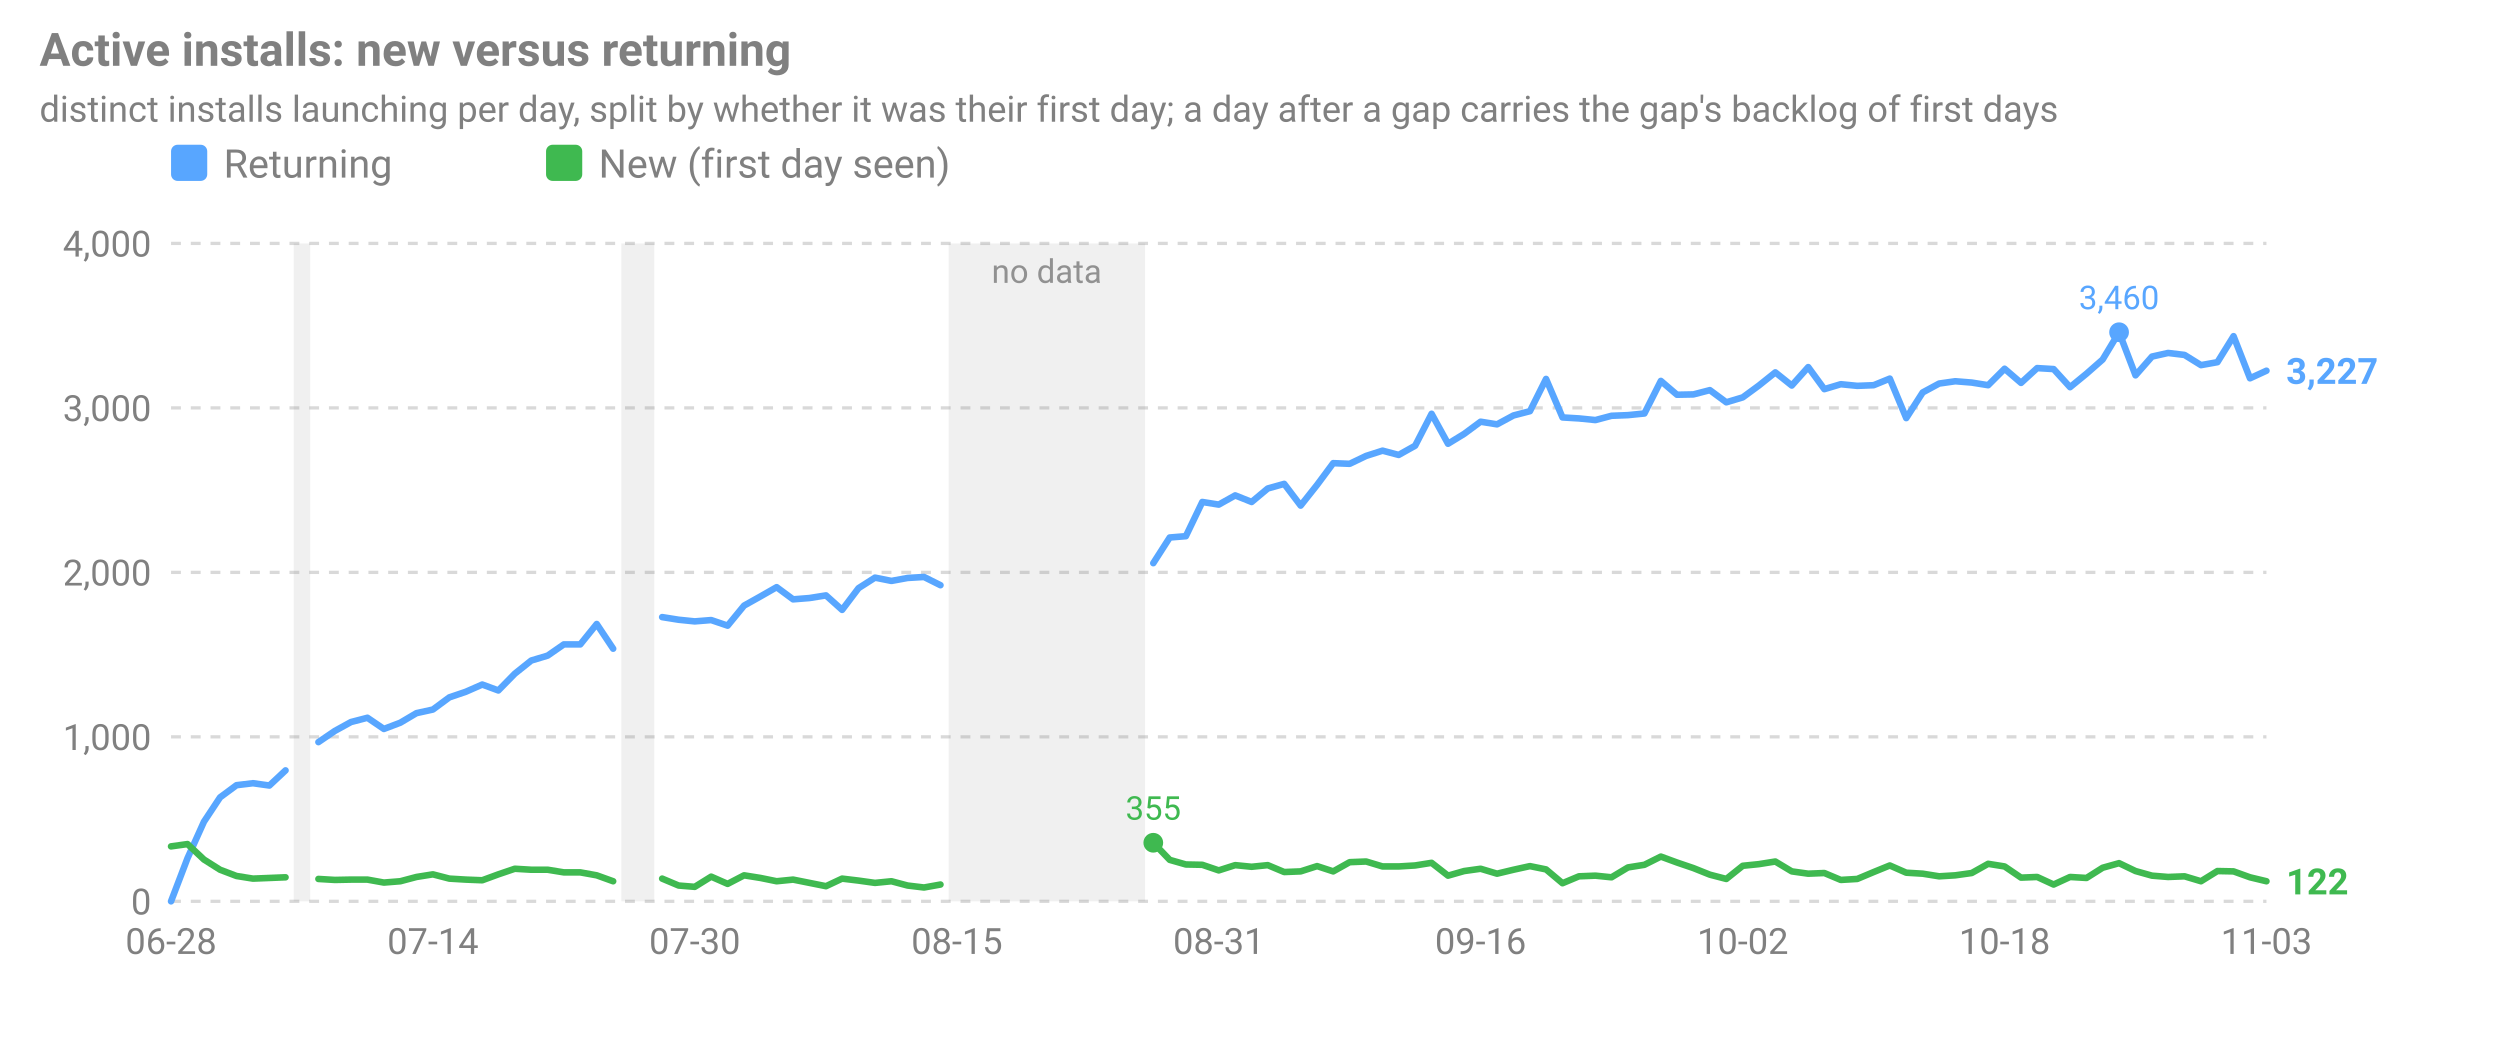
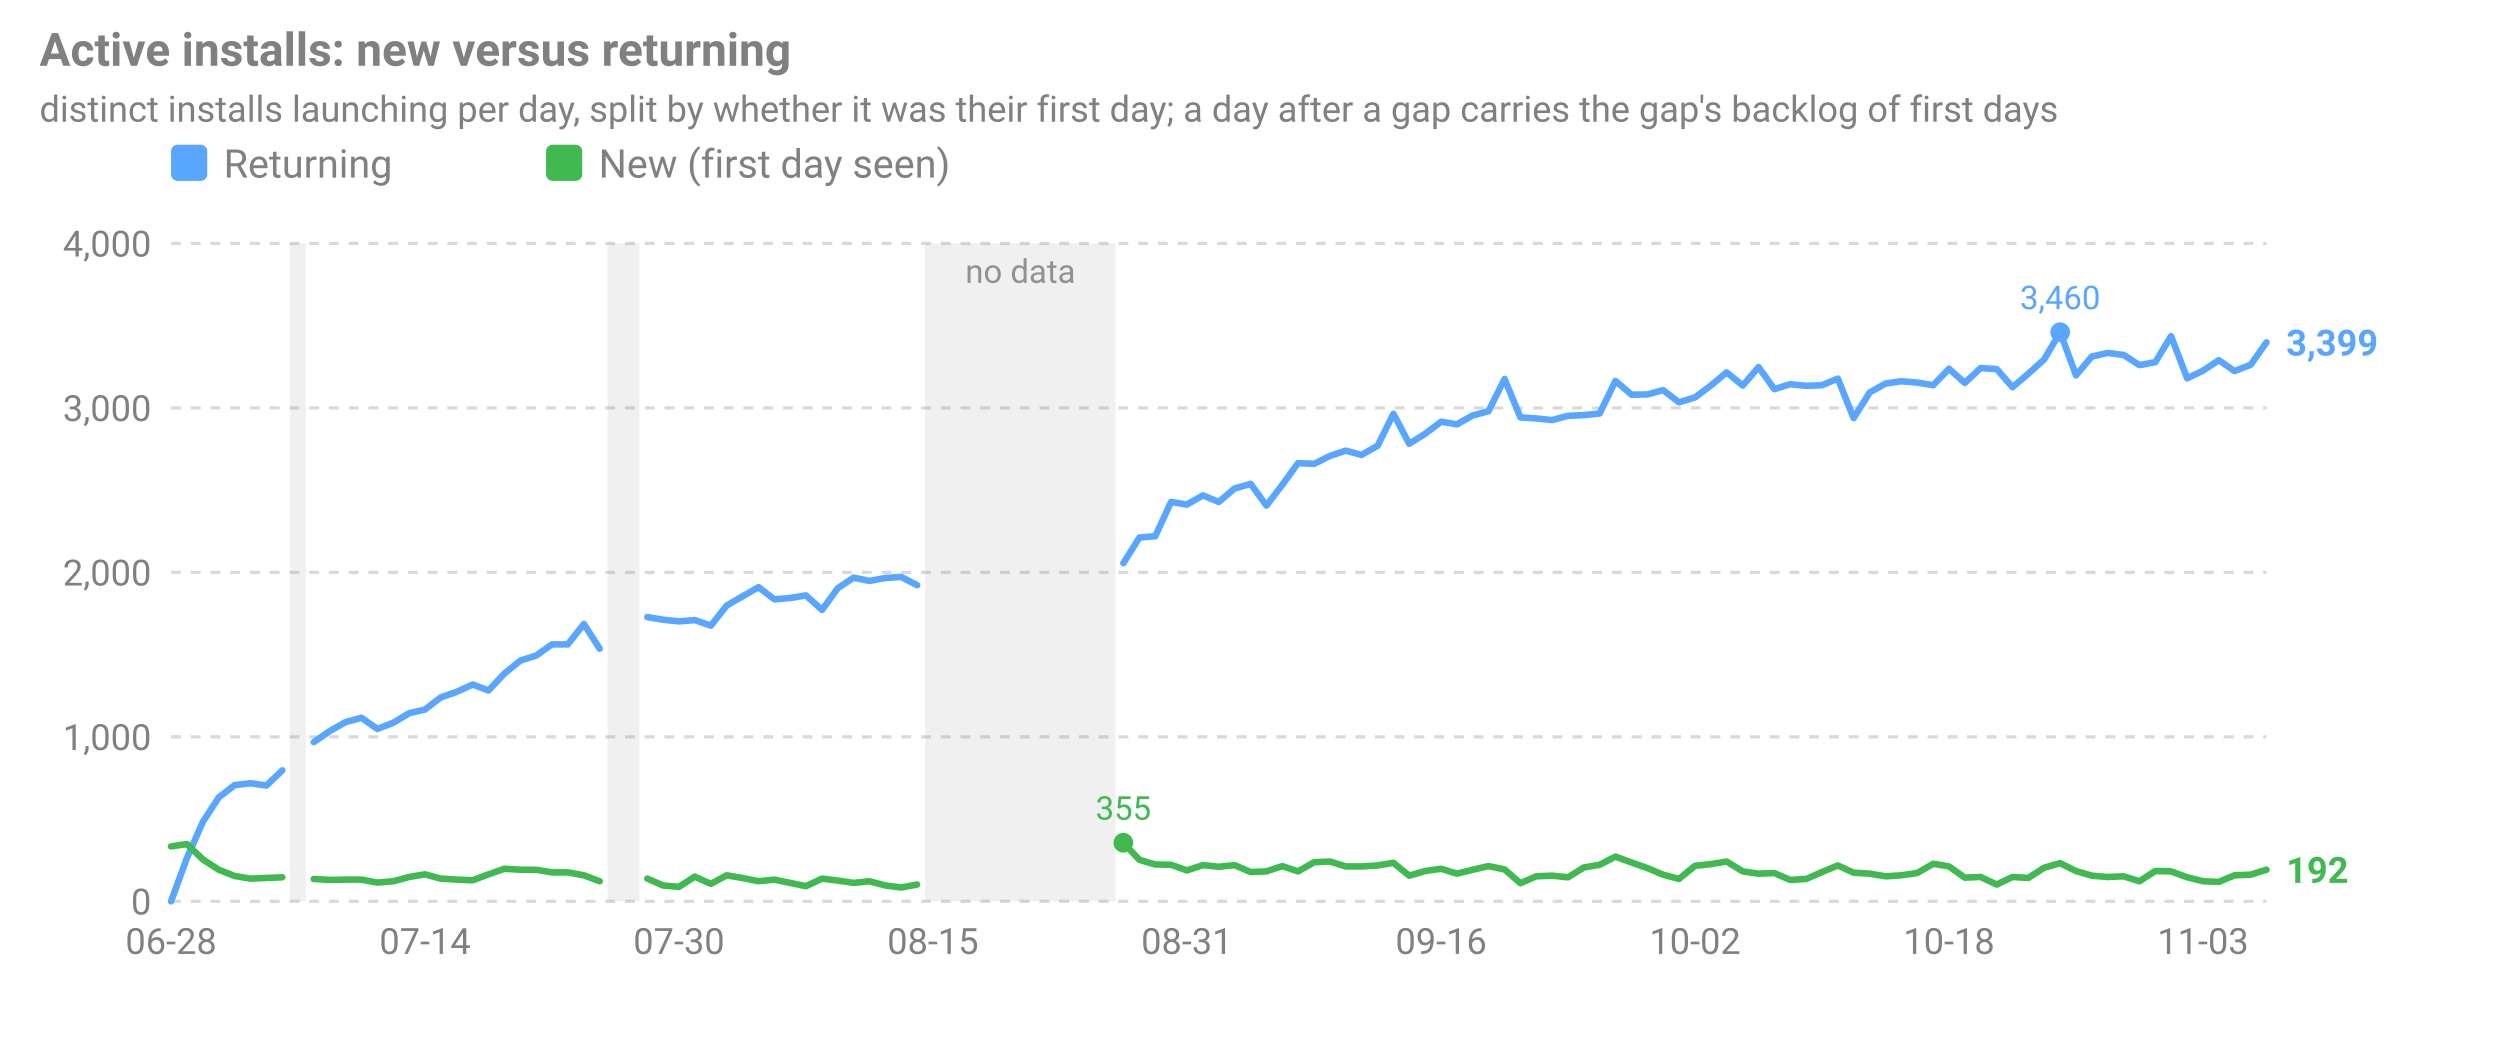
- <svg xmlns="http://www.w3.org/2000/svg" width="760" height="320" viewBox="0 0 760 320" role="img" aria-label="Active installs: new versus returning" data-chart="{&quot;bottom&quot;:274,&quot;labels&quot;:[&quot;06-28&quot;,&quot;06-29&quot;,&quot;06-30&quot;,&quot;07-01&quot;,&quot;07-02&quot;,&quot;07-03&quot;,&quot;07-04&quot;,&quot;07-05&quot;,&quot;07-06&quot;,&quot;07-07&quot;,&quot;07-08&quot;,&quot;07-09&quot;,&quot;07-10&quot;,&quot;07-11&quot;,&quot;07-12&quot;,&quot;07-13&quot;,&quot;07-14&quot;,&quot;07-15&quot;,&quot;07-16&quot;,&quot;07-17&quot;,&quot;07-18&quot;,&quot;07-19&quot;,&quot;07-20&quot;,&quot;07-21&quot;,&quot;07-22&quot;,&quot;07-23&quot;,&quot;07-24&quot;,&quot;07-25&quot;,&quot;07-26&quot;,&quot;07-27&quot;,&quot;07-28&quot;,&quot;07-29&quot;,&quot;07-30&quot;,&quot;07-31&quot;,&quot;08-01&quot;,&quot;08-02&quot;,&quot;08-03&quot;,&quot;08-04&quot;,&quot;08-05&quot;,&quot;08-06&quot;,&quot;08-07&quot;,&quot;08-08&quot;,&quot;08-09&quot;,&quot;08-10&quot;,&quot;08-11&quot;,&quot;08-12&quot;,&quot;08-13&quot;,&quot;08-14&quot;,&quot;08-15&quot;,&quot;08-16&quot;,&quot;08-17&quot;,&quot;08-18&quot;,&quot;08-19&quot;,&quot;08-20&quot;,&quot;08-21&quot;,&quot;08-22&quot;,&quot;08-23&quot;,&quot;08-24&quot;,&quot;08-25&quot;,&quot;08-26&quot;,&quot;08-27&quot;,&quot;08-28&quot;,&quot;08-29&quot;,&quot;08-30&quot;,&quot;08-31&quot;,&quot;09-01&quot;,&quot;09-02&quot;,&quot;09-03&quot;,&quot;09-04&quot;,&quot;09-05&quot;,&quot;09-06&quot;,&quot;09-07&quot;,&quot;09-08&quot;,&quot;09-09&quot;,&quot;09-10&quot;,&quot;09-11&quot;,&quot;09-12&quot;,&quot;09-13&quot;,&quot;09-14&quot;,&quot;09-15&quot;,&quot;09-16&quot;,&quot;09-17&quot;,&quot;09-18&quot;,&quot;09-19&quot;,&quot;09-20&quot;,&quot;09-21&quot;,&quot;09-22&quot;,&quot;09-23&quot;,&quot;09-24&quot;,&quot;09-25&quot;,&quot;09-26&quot;,&quot;09-27&quot;,&quot;09-28&quot;,&quot;09-29&quot;,&quot;09-30&quot;,&quot;10-01&quot;,&quot;10-02&quot;,&quot;10-03&quot;,&quot;10-04&quot;,&quot;10-05&quot;,&quot;10-06&quot;,&quot;10-07&quot;,&quot;10-08&quot;,&quot;10-09&quot;,&quot;10-10&quot;,&quot;10-11&quot;,&quot;10-12&quot;,&quot;10-13&quot;,&quot;10-14&quot;,&quot;10-15&quot;,&quot;10-16&quot;,&quot;10-17&quot;,&quot;10-18&quot;,&quot;10-19&quot;,&quot;10-20&quot;,&quot;10-21&quot;,&quot;10-22&quot;,&quot;10-23&quot;,&quot;10-24&quot;,&quot;10-25&quot;,&quot;10-26&quot;,&quot;10-27&quot;,&quot;10-28&quot;,&quot;10-29&quot;,&quot;10-30&quot;,&quot;10-31&quot;,&quot;11-01&quot;,&quot;11-02&quot;,&quot;11-03&quot;],&quot;series&quot;:[{&quot;color&quot;:&quot;#58a6ff&quot;,&quot;name&quot;:&quot;Returning&quot;,&quot;values&quot;:[&quot;0&quot;,&quot;261&quot;,&quot;485&quot;,&quot;631&quot;,&quot;706&quot;,&quot;719&quot;,&quot;703&quot;,&quot;796&quot;,null,&quot;968&quot;,&quot;1,037&quot;,&quot;1,090&quot;,&quot;1,117&quot;,&quot;1,048&quot;,&quot;1,086&quot;,&quot;1,144&quot;,&quot;1,166&quot;,&quot;1,240&quot;,&quot;1,273&quot;,&quot;1,318&quot;,&quot;1,281&quot;,&quot;1,385&quot;,&quot;1,463&quot;,&quot;1,494&quot;,&quot;1,561&quot;,&quot;1,562&quot;,&quot;1,686&quot;,&quot;1,535&quot;,null,null,&quot;1,727&quot;,&quot;1,711&quot;,&quot;1,702&quot;,&quot;1,710&quot;,&quot;1,676&quot;,&quot;1,798&quot;,&quot;1,854&quot;,&quot;1,910&quot;,&quot;1,835&quot;,&quot;1,844&quot;,&quot;1,860&quot;,&quot;1,771&quot;,&quot;1,904&quot;,&quot;1,968&quot;,&quot;1,947&quot;,&quot;1,966&quot;,&quot;1,972&quot;,&quot;1,922&quot;,null,null,null,null,null,null,null,null,null,null,null,null,&quot;2,057&quot;,&quot;2,212&quot;,&quot;2,220&quot;,&quot;2,429&quot;,&quot;2,411&quot;,&quot;2,469&quot;,&quot;2,429&quot;,&quot;2,510&quot;,&quot;2,538&quot;,&quot;2,407&quot;,&quot;2,533&quot;,&quot;2,664&quot;,&quot;2,660&quot;,&quot;2,708&quot;,&quot;2,740&quot;,&quot;2,714&quot;,&quot;2,771&quot;,&quot;2,965&quot;,&quot;2,781&quot;,&quot;2,842&quot;,&quot;2,915&quot;,&quot;2,901&quot;,&quot;2,953&quot;,&quot;2,981&quot;,&quot;3,176&quot;,&quot;2,942&quot;,&quot;2,937&quot;,&quot;2,927&quot;,&quot;2,951&quot;,&quot;2,955&quot;,&quot;2,967&quot;,&quot;3,164&quot;,&quot;3,080&quot;,&quot;3,082&quot;,&quot;3,108&quot;,&quot;3,034&quot;,&quot;3,065&quot;,&quot;3,135&quot;,&quot;3,217&quot;,&quot;3,137&quot;,&quot;3,248&quot;,&quot;3,113&quot;,&quot;3,144&quot;,&quot;3,133&quot;,&quot;3,138&quot;,&quot;3,178&quot;,&quot;2,939&quot;,&quot;3,093&quot;,&quot;3,148&quot;,&quot;3,161&quot;,&quot;3,154&quot;,&quot;3,138&quot;,&quot;3,238&quot;,&quot;3,152&quot;,&quot;3,241&quot;,&quot;3,235&quot;,&quot;3,126&quot;,&quot;3,208&quot;,&quot;3,294&quot;,&quot;3,460&quot;,&quot;3,198&quot;,&quot;3,311&quot;,&quot;3,333&quot;,&quot;3,321&quot;,&quot;3,260&quot;,&quot;3,279&quot;,&quot;3,437&quot;,&quot;3,180&quot;,&quot;3,227&quot;],&quot;y&quot;:[274.0,260.9,249.8,242.4,238.7,238.1,238.8,234.2,null,225.6,222.2,219.5,218.2,221.6,219.7,216.8,215.7,212.0,210.3,208.1,209.9,204.8,200.8,199.3,195.9,195.9,189.7,197.2,null,null,187.6,188.4,188.9,188.5,190.2,184.1,181.3,178.5,182.2,181.8,181.0,185.4,178.8,175.6,176.6,175.7,175.4,177.9,null,null,null,null,null,null,null,null,null,null,null,null,171.2,163.4,163.0,152.6,153.4,150.6,152.6,148.5,147.1,153.7,147.4,140.8,141.0,138.6,137.0,138.3,135.5,125.8,134.9,131.9,128.2,129.0,126.3,125.0,115.2,126.9,127.2,127.7,126.4,126.2,125.7,115.8,120.0,119.9,118.6,122.3,120.8,117.2,113.2,117.2,111.6,118.3,116.8,117.3,117.1,115.1,127.1,119.3,116.6,115.9,116.3,117.1,112.1,116.4,111.9,112.2,117.7,113.6,109.3,101.0,114.1,108.4,107.3,107.9,111.0,110.1,102.2,115.0,112.7]},{&quot;color&quot;:&quot;#3fb950&quot;,&quot;name&quot;:&quot;New (first day seen)&quot;,&quot;values&quot;:[&quot;334&quot;,&quot;348&quot;,&quot;254&quot;,&quot;191&quot;,&quot;154&quot;,&quot;138&quot;,&quot;143&quot;,&quot;146&quot;,null,&quot;136&quot;,&quot;130&quot;,&quot;132&quot;,&quot;132&quot;,&quot;114&quot;,&quot;121&quot;,&quot;148&quot;,&quot;164&quot;,&quot;138&quot;,&quot;132&quot;,&quot;128&quot;,&quot;164&quot;,&quot;198&quot;,&quot;193&quot;,&quot;192&quot;,&quot;175&quot;,&quot;176&quot;,&quot;157&quot;,&quot;123&quot;,null,null,&quot;138&quot;,&quot;95&quot;,&quot;89&quot;,&quot;150&quot;,&quot;106&quot;,&quot;158&quot;,&quot;142&quot;,&quot;121&quot;,&quot;131&quot;,&quot;112&quot;,&quot;92&quot;,&quot;139&quot;,&quot;126&quot;,&quot;111&quot;,&quot;122&quot;,&quot;96&quot;,&quot;84&quot;,&quot;103&quot;,null,null,null,null,null,null,null,null,null,null,null,null,&quot;355&quot;,&quot;253&quot;,&quot;225&quot;,&quot;222&quot;,&quot;187&quot;,&quot;220&quot;,&quot;210&quot;,&quot;220&quot;,&quot;179&quot;,&quot;181&quot;,&quot;214&quot;,&quot;183&quot;,&quot;237&quot;,&quot;241&quot;,&quot;211&quot;,&quot;213&quot;,&quot;217&quot;,&quot;234&quot;,&quot;155&quot;,&quot;184&quot;,&quot;199&quot;,&quot;168&quot;,&quot;191&quot;,&quot;214&quot;,&quot;194&quot;,&quot;110&quot;,&quot;151&quot;,&quot;156&quot;,&quot;146&quot;,&quot;206&quot;,&quot;223&quot;,&quot;273&quot;,&quot;236&quot;,&quot;203&quot;,&quot;161&quot;,&quot;136&quot;,&quot;216&quot;,&quot;226&quot;,&quot;243&quot;,&quot;182&quot;,&quot;168&quot;,&quot;171&quot;,&quot;130&quot;,&quot;136&quot;,&quot;177&quot;,&quot;217&quot;,&quot;174&quot;,&quot;168&quot;,&quot;151&quot;,&quot;157&quot;,&quot;172&quot;,&quot;228&quot;,&quot;213&quot;,&quot;144&quot;,&quot;148&quot;,&quot;103&quot;,&quot;147&quot;,&quot;143&quot;,&quot;204&quot;,&quot;232&quot;,&quot;185&quot;,&quot;155&quot;,&quot;148&quot;,&quot;151&quot;,&quot;122&quot;,&quot;184&quot;,&quot;183&quot;,&quot;146&quot;,&quot;122&quot;],&quot;y&quot;:[257.3,256.6,261.3,264.4,266.3,267.1,266.9,266.7,null,267.2,267.5,267.4,267.4,268.3,267.9,266.6,265.8,267.1,267.4,267.6,265.8,264.1,264.4,264.4,265.2,265.2,266.1,267.9,null,null,267.1,269.2,269.6,266.5,268.7,266.1,266.9,267.9,267.4,268.4,269.4,267.1,267.7,268.4,267.9,269.2,269.8,268.9,null,null,null,null,null,null,null,null,null,null,null,null,256.2,261.4,262.8,262.9,264.6,263.0,263.5,263.0,265.1,264.9,263.3,264.9,262.1,261.9,263.4,263.4,263.1,262.3,266.2,264.8,264.1,265.6,264.4,263.3,264.3,268.5,266.4,266.2,266.7,263.7,262.9,260.4,262.2,263.9,265.9,267.2,263.2,262.7,261.9,264.9,265.6,265.4,267.5,267.2,265.1,263.1,265.3,265.6,266.4,266.1,265.4,262.6,263.4,266.8,266.6,268.9,266.6,266.9,263.8,262.4,264.8,266.2,266.6,266.4,267.9,264.8,264.9,266.7,267.9]}],&quot;top&quot;:74,&quot;type&quot;:&quot;lines&quot;,&quot;x&quot;:[52.0,57.0,62.0,66.9,71.9,76.9,81.9,86.8,91.8,96.8,101.8,106.7,111.7,116.7,121.7,126.6,131.6,136.6,141.6,146.6,151.5,156.5,161.5,166.5,171.4,176.4,181.4,186.4,191.3,196.3,201.3,206.3,211.2,216.2,221.2,226.2,231.2,236.1,241.1,246.1,251.1,256.0,261.0,266.0,271.0,275.9,280.9,285.9,290.9,295.9,300.8,305.8,310.8,315.8,320.7,325.7,330.7,335.7,340.6,345.6,350.6,355.6,360.5,365.5,370.5,375.5,380.5,385.4,390.4,395.4,400.4,405.3,410.3,415.3,420.3,425.2,430.2,435.2,440.2,445.1,450.1,455.1,460.1,465.1,470.0,475.0,480.0,485.0,489.9,494.9,499.9,504.9,509.8,514.8,519.8,524.8,529.8,534.7,539.7,544.7,549.7,554.6,559.6,564.6,569.6,574.5,579.5,584.5,589.5,594.4,599.4,604.4,609.4,614.4,619.3,624.3,629.3,634.3,639.2,644.2,649.2,654.2,659.1,664.1,669.1,674.1,679.0,684.0,689.0]}">
+ <svg xmlns="http://www.w3.org/2000/svg" width="760" height="320" viewBox="0 0 760 320" role="img" aria-label="Active installs: new versus returning" data-chart="{&quot;bottom&quot;:274,&quot;labels&quot;:[&quot;06-28&quot;,&quot;06-29&quot;,&quot;06-30&quot;,&quot;07-01&quot;,&quot;07-02&quot;,&quot;07-03&quot;,&quot;07-04&quot;,&quot;07-05&quot;,&quot;07-06&quot;,&quot;07-07&quot;,&quot;07-08&quot;,&quot;07-09&quot;,&quot;07-10&quot;,&quot;07-11&quot;,&quot;07-12&quot;,&quot;07-13&quot;,&quot;07-14&quot;,&quot;07-15&quot;,&quot;07-16&quot;,&quot;07-17&quot;,&quot;07-18&quot;,&quot;07-19&quot;,&quot;07-20&quot;,&quot;07-21&quot;,&quot;07-22&quot;,&quot;07-23&quot;,&quot;07-24&quot;,&quot;07-25&quot;,&quot;07-26&quot;,&quot;07-27&quot;,&quot;07-28&quot;,&quot;07-29&quot;,&quot;07-30&quot;,&quot;07-31&quot;,&quot;08-01&quot;,&quot;08-02&quot;,&quot;08-03&quot;,&quot;08-04&quot;,&quot;08-05&quot;,&quot;08-06&quot;,&quot;08-07&quot;,&quot;08-08&quot;,&quot;08-09&quot;,&quot;08-10&quot;,&quot;08-11&quot;,&quot;08-12&quot;,&quot;08-13&quot;,&quot;08-14&quot;,&quot;08-15&quot;,&quot;08-16&quot;,&quot;08-17&quot;,&quot;08-18&quot;,&quot;08-19&quot;,&quot;08-20&quot;,&quot;08-21&quot;,&quot;08-22&quot;,&quot;08-23&quot;,&quot;08-24&quot;,&quot;08-25&quot;,&quot;08-26&quot;,&quot;08-27&quot;,&quot;08-28&quot;,&quot;08-29&quot;,&quot;08-30&quot;,&quot;08-31&quot;,&quot;09-01&quot;,&quot;09-02&quot;,&quot;09-03&quot;,&quot;09-04&quot;,&quot;09-05&quot;,&quot;09-06&quot;,&quot;09-07&quot;,&quot;09-08&quot;,&quot;09-09&quot;,&quot;09-10&quot;,&quot;09-11&quot;,&quot;09-12&quot;,&quot;09-13&quot;,&quot;09-14&quot;,&quot;09-15&quot;,&quot;09-16&quot;,&quot;09-17&quot;,&quot;09-18&quot;,&quot;09-19&quot;,&quot;09-20&quot;,&quot;09-21&quot;,&quot;09-22&quot;,&quot;09-23&quot;,&quot;09-24&quot;,&quot;09-25&quot;,&quot;09-26&quot;,&quot;09-27&quot;,&quot;09-28&quot;,&quot;09-29&quot;,&quot;09-30&quot;,&quot;10-01&quot;,&quot;10-02&quot;,&quot;10-03&quot;,&quot;10-04&quot;,&quot;10-05&quot;,&quot;10-06&quot;,&quot;10-07&quot;,&quot;10-08&quot;,&quot;10-09&quot;,&quot;10-10&quot;,&quot;10-11&quot;,&quot;10-12&quot;,&quot;10-13&quot;,&quot;10-14&quot;,&quot;10-15&quot;,&quot;10-16&quot;,&quot;10-17&quot;,&quot;10-18&quot;,&quot;10-19&quot;,&quot;10-20&quot;,&quot;10-21&quot;,&quot;10-22&quot;,&quot;10-23&quot;,&quot;10-24&quot;,&quot;10-25&quot;,&quot;10-26&quot;,&quot;10-27&quot;,&quot;10-28&quot;,&quot;10-29&quot;,&quot;10-30&quot;,&quot;10-31&quot;,&quot;11-01&quot;,&quot;11-02&quot;,&quot;11-03&quot;,&quot;11-04&quot;,&quot;11-05&quot;,&quot;11-06&quot;,&quot;11-07&quot;],&quot;series&quot;:[{&quot;color&quot;:&quot;#58a6ff&quot;,&quot;name&quot;:&quot;Returning&quot;,&quot;values&quot;:[&quot;0&quot;,&quot;261&quot;,&quot;485&quot;,&quot;631&quot;,&quot;706&quot;,&quot;719&quot;,&quot;703&quot;,&quot;796&quot;,null,&quot;968&quot;,&quot;1,037&quot;,&quot;1,090&quot;,&quot;1,117&quot;,&quot;1,048&quot;,&quot;1,086&quot;,&quot;1,144&quot;,&quot;1,166&quot;,&quot;1,240&quot;,&quot;1,273&quot;,&quot;1,318&quot;,&quot;1,281&quot;,&quot;1,385&quot;,&quot;1,463&quot;,&quot;1,494&quot;,&quot;1,561&quot;,&quot;1,562&quot;,&quot;1,686&quot;,&quot;1,535&quot;,null,null,&quot;1,727&quot;,&quot;1,711&quot;,&quot;1,702&quot;,&quot;1,710&quot;,&quot;1,676&quot;,&quot;1,798&quot;,&quot;1,854&quot;,&quot;1,910&quot;,&quot;1,835&quot;,&quot;1,844&quot;,&quot;1,860&quot;,&quot;1,771&quot;,&quot;1,904&quot;,&quot;1,968&quot;,&quot;1,947&quot;,&quot;1,966&quot;,&quot;1,972&quot;,&quot;1,922&quot;,null,null,null,null,null,null,null,null,null,null,null,null,&quot;2,057&quot;,&quot;2,212&quot;,&quot;2,220&quot;,&quot;2,429&quot;,&quot;2,411&quot;,&quot;2,469&quot;,&quot;2,429&quot;,&quot;2,510&quot;,&quot;2,538&quot;,&quot;2,407&quot;,&quot;2,533&quot;,&quot;2,664&quot;,&quot;2,660&quot;,&quot;2,708&quot;,&quot;2,740&quot;,&quot;2,714&quot;,&quot;2,771&quot;,&quot;2,965&quot;,&quot;2,781&quot;,&quot;2,842&quot;,&quot;2,915&quot;,&quot;2,901&quot;,&quot;2,953&quot;,&quot;2,981&quot;,&quot;3,176&quot;,&quot;2,942&quot;,&quot;2,937&quot;,&quot;2,927&quot;,&quot;2,951&quot;,&quot;2,955&quot;,&quot;2,967&quot;,&quot;3,164&quot;,&quot;3,080&quot;,&quot;3,082&quot;,&quot;3,108&quot;,&quot;3,034&quot;,&quot;3,065&quot;,&quot;3,135&quot;,&quot;3,217&quot;,&quot;3,137&quot;,&quot;3,248&quot;,&quot;3,113&quot;,&quot;3,144&quot;,&quot;3,133&quot;,&quot;3,138&quot;,&quot;3,178&quot;,&quot;2,939&quot;,&quot;3,093&quot;,&quot;3,148&quot;,&quot;3,161&quot;,&quot;3,154&quot;,&quot;3,138&quot;,&quot;3,238&quot;,&quot;3,152&quot;,&quot;3,241&quot;,&quot;3,235&quot;,&quot;3,126&quot;,&quot;3,208&quot;,&quot;3,294&quot;,&quot;3,460&quot;,&quot;3,198&quot;,&quot;3,311&quot;,&quot;3,333&quot;,&quot;3,321&quot;,&quot;3,260&quot;,&quot;3,279&quot;,&quot;3,437&quot;,&quot;3,180&quot;,&quot;3,227&quot;,&quot;3,290&quot;,&quot;3,225&quot;,&quot;3,261&quot;,&quot;3,399&quot;],&quot;y&quot;:[274.0,260.9,249.8,242.4,238.7,238.1,238.8,234.2,null,225.6,222.2,219.5,218.2,221.6,219.7,216.8,215.7,212.0,210.3,208.1,209.9,204.8,200.8,199.3,195.9,195.9,189.7,197.2,null,null,187.6,188.4,188.9,188.5,190.2,184.1,181.3,178.5,182.2,181.8,181.0,185.4,178.8,175.6,176.6,175.7,175.4,177.9,null,null,null,null,null,null,null,null,null,null,null,null,171.2,163.4,163.0,152.6,153.4,150.6,152.6,148.5,147.1,153.7,147.4,140.8,141.0,138.6,137.0,138.3,135.5,125.8,134.9,131.9,128.2,129.0,126.3,125.0,115.2,126.9,127.2,127.7,126.4,126.2,125.7,115.8,120.0,119.9,118.6,122.3,120.8,117.2,113.2,117.2,111.6,118.3,116.8,117.3,117.1,115.1,127.1,119.3,116.6,115.9,116.3,117.1,112.1,116.4,111.9,112.2,117.7,113.6,109.3,101.0,114.1,108.4,107.3,107.9,111.0,110.1,102.2,115.0,112.7,109.5,112.8,110.9,104.1]},{&quot;color&quot;:&quot;#3fb950&quot;,&quot;name&quot;:&quot;New (first day seen)&quot;,&quot;values&quot;:[&quot;334&quot;,&quot;348&quot;,&quot;254&quot;,&quot;191&quot;,&quot;154&quot;,&quot;138&quot;,&quot;143&quot;,&quot;146&quot;,null,&quot;136&quot;,&quot;130&quot;,&quot;132&quot;,&quot;132&quot;,&quot;114&quot;,&quot;121&quot;,&quot;148&quot;,&quot;164&quot;,&quot;138&quot;,&quot;132&quot;,&quot;128&quot;,&quot;164&quot;,&quot;198&quot;,&quot;193&quot;,&quot;192&quot;,&quot;175&quot;,&quot;176&quot;,&quot;157&quot;,&quot;123&quot;,null,null,&quot;138&quot;,&quot;95&quot;,&quot;89&quot;,&quot;150&quot;,&quot;106&quot;,&quot;158&quot;,&quot;142&quot;,&quot;121&quot;,&quot;131&quot;,&quot;112&quot;,&quot;92&quot;,&quot;139&quot;,&quot;126&quot;,&quot;111&quot;,&quot;122&quot;,&quot;96&quot;,&quot;84&quot;,&quot;103&quot;,null,null,null,null,null,null,null,null,null,null,null,null,&quot;355&quot;,&quot;253&quot;,&quot;225&quot;,&quot;222&quot;,&quot;187&quot;,&quot;220&quot;,&quot;210&quot;,&quot;220&quot;,&quot;179&quot;,&quot;181&quot;,&quot;214&quot;,&quot;183&quot;,&quot;237&quot;,&quot;241&quot;,&quot;211&quot;,&quot;213&quot;,&quot;217&quot;,&quot;234&quot;,&quot;155&quot;,&quot;184&quot;,&quot;199&quot;,&quot;168&quot;,&quot;191&quot;,&quot;214&quot;,&quot;194&quot;,&quot;110&quot;,&quot;151&quot;,&quot;156&quot;,&quot;146&quot;,&quot;206&quot;,&quot;223&quot;,&quot;273&quot;,&quot;236&quot;,&quot;203&quot;,&quot;161&quot;,&quot;136&quot;,&quot;216&quot;,&quot;226&quot;,&quot;243&quot;,&quot;182&quot;,&quot;168&quot;,&quot;171&quot;,&quot;130&quot;,&quot;136&quot;,&quot;177&quot;,&quot;217&quot;,&quot;174&quot;,&quot;168&quot;,&quot;151&quot;,&quot;157&quot;,&quot;172&quot;,&quot;228&quot;,&quot;213&quot;,&quot;144&quot;,&quot;148&quot;,&quot;103&quot;,&quot;147&quot;,&quot;143&quot;,&quot;204&quot;,&quot;232&quot;,&quot;185&quot;,&quot;155&quot;,&quot;148&quot;,&quot;151&quot;,&quot;122&quot;,&quot;184&quot;,&quot;183&quot;,&quot;146&quot;,&quot;122&quot;,&quot;118&quot;,&quot;159&quot;,&quot;161&quot;,&quot;192&quot;],&quot;y&quot;:[257.3,256.6,261.3,264.4,266.3,267.1,266.9,266.7,null,267.2,267.5,267.4,267.4,268.3,267.9,266.6,265.8,267.1,267.4,267.6,265.8,264.1,264.4,264.4,265.2,265.2,266.1,267.9,null,null,267.1,269.2,269.6,266.5,268.7,266.1,266.9,267.9,267.4,268.4,269.4,267.1,267.7,268.4,267.9,269.2,269.8,268.9,null,null,null,null,null,null,null,null,null,null,null,null,256.2,261.4,262.8,262.9,264.6,263.0,263.5,263.0,265.1,264.9,263.3,264.9,262.1,261.9,263.4,263.4,263.1,262.3,266.2,264.8,264.1,265.6,264.4,263.3,264.3,268.5,266.4,266.2,266.7,263.7,262.9,260.4,262.2,263.9,265.9,267.2,263.2,262.7,261.9,264.9,265.6,265.4,267.5,267.2,265.1,263.1,265.3,265.6,266.4,266.1,265.4,262.6,263.4,266.8,266.6,268.9,266.6,266.9,263.8,262.4,264.8,266.2,266.6,266.4,267.9,264.8,264.9,266.7,267.9,268.1,266.1,265.9,264.4]}],&quot;top&quot;:74,&quot;type&quot;:&quot;lines&quot;,&quot;x&quot;:[52.0,56.8,61.7,66.5,71.3,76.1,81.0,85.8,90.6,95.4,100.3,105.1,109.9,114.7,119.6,124.4,129.2,134.0,138.9,143.7,148.5,153.3,158.2,163.0,167.8,172.6,177.5,182.3,187.1,191.9,196.8,201.6,206.4,211.2,216.1,220.9,225.7,230.6,235.4,240.2,245.0,249.9,254.7,259.5,264.3,269.2,274.0,278.8,283.6,288.5,293.3,298.1,302.9,307.8,312.6,317.4,322.2,327.1,331.9,336.7,341.5,346.4,351.2,356.0,360.8,365.7,370.5,375.3,380.2,385.0,389.8,394.6,399.5,404.3,409.1,413.9,418.8,423.6,428.4,433.2,438.1,442.9,447.7,452.5,457.4,462.2,467.0,471.8,476.7,481.5,486.3,491.1,496.0,500.8,505.6,510.4,515.3,520.1,524.9,529.8,534.6,539.4,544.2,549.1,553.9,558.7,563.5,568.4,573.2,578.0,582.8,587.7,592.5,597.3,602.1,607.0,611.8,616.6,621.4,626.3,631.1,635.9,640.7,645.6,650.4,655.2,660.0,664.9,669.7,674.5,679.3,684.2,689.0]}">
  <style>
  text{font-family:-apple-system,BlinkMacSystemFont,'Segoe UI',Roboto,Helvetica,Arial,sans-serif}
  .grid{stroke:#808080;stroke-opacity:.3;stroke-width:1}
  .axis{stroke:#808080;stroke-width:1}
  .lbl{fill:#808080;font-size:12px}
  .val{fill:#808080;font-size:12px;font-weight:600}
  .title{fill:#808080;font-size:14px;font-weight:700}
  .sub{fill:#808080;font-size:11px}
  .gap{fill:#808080;opacity:.12}
  .gaplbl{fill:#808080;font-size:10px;opacity:.85}
  .ico{fill:#808080}
  .t1{fill:#e3b341}
  .t2{fill:#d29922}
  .t3{fill:#b7860b}
  .t4{fill:#946f0f}
</style>
  <text x="12" y="20" class="title">Active installs: new versus returning</text>
  <text x="12" y="37" class="sub">distinct installs launching per day, split by whether it was their first day; a day after a gap carries the gap's backlog of first days</text>
-   <rect x="89.3" y="74" width="5.0" height="200" class="gap" />
-   <rect x="188.9" y="74" width="10.0" height="200" class="gap" />
-   <rect x="288.4" y="74" width="59.7" height="200" class="gap" />
-   <text x="318.2" y="86" class="gaplbl" text-anchor="middle">no data</text>
+   <rect x="88.2" y="74" width="4.8" height="200" class="gap" />
+   <rect x="184.7" y="74" width="9.7" height="200" class="gap" />
+   <rect x="281.2" y="74" width="57.9" height="200" class="gap" />
+   <text x="310.2" y="86" class="gaplbl" text-anchor="middle">no data</text>
  <line x1="52" y1="274.0" x2="689" y2="274.0" class="grid" stroke-dasharray="3 3" />
  <text x="46" y="278.0" class="sub" text-anchor="end">0</text>
  <line x1="52" y1="224.0" x2="689" y2="224.0" class="grid" stroke-dasharray="3 3" />
  <text x="46" y="228.0" class="sub" text-anchor="end">1,000</text>
  <line x1="52" y1="174.0" x2="689" y2="174.0" class="grid" stroke-dasharray="3 3" />
  <text x="46" y="178.0" class="sub" text-anchor="end">2,000</text>
  <line x1="52" y1="124.0" x2="689" y2="124.0" class="grid" stroke-dasharray="3 3" />
  <text x="46" y="128.0" class="sub" text-anchor="end">3,000</text>
  <line x1="52" y1="74.0" x2="689" y2="74.0" class="grid" stroke-dasharray="3 3" />
  <text x="46" y="78.0" class="sub" text-anchor="end">4,000</text>
  <text x="52.0" y="290" class="sub" text-anchor="middle">06-28</text>
-   <text x="131.6" y="290" class="sub" text-anchor="middle">07-14</text>
-   <text x="211.2" y="290" class="sub" text-anchor="middle">07-30</text>
-   <text x="290.9" y="290" class="sub" text-anchor="middle">08-15</text>
-   <text x="370.5" y="290" class="sub" text-anchor="middle">08-31</text>
-   <text x="450.1" y="290" class="sub" text-anchor="middle">09-16</text>
-   <text x="529.8" y="290" class="sub" text-anchor="middle">10-02</text>
-   <text x="609.4" y="290" class="sub" text-anchor="middle">10-18</text>
-   <text x="689.0" y="290" class="sub" text-anchor="middle">11-03</text>
-   <polyline points="52.0,274.0 57.0,260.9 62.0,249.8 66.9,242.4 71.9,238.7 76.9,238.1 81.9,238.8 86.8,234.2" fill="none" stroke="#58a6ff" stroke-width="2" stroke-linejoin="round" stroke-linecap="round" />
-   <polyline points="96.8,225.6 101.8,222.2 106.7,219.5 111.7,218.2 116.7,221.6 121.7,219.7 126.6,216.8 131.6,215.7 136.6,212.0 141.6,210.3 146.6,208.1 151.5,209.9 156.5,204.8 161.5,200.8 166.5,199.3 171.4,195.9 176.4,195.9 181.4,189.7 186.4,197.2" fill="none" stroke="#58a6ff" stroke-width="2" stroke-linejoin="round" stroke-linecap="round" />
-   <polyline points="201.3,187.6 206.3,188.4 211.2,188.9 216.2,188.5 221.2,190.2 226.2,184.1 231.2,181.3 236.1,178.5 241.1,182.2 246.1,181.8 251.1,181.0 256.0,185.4 261.0,178.8 266.0,175.6 271.0,176.6 275.9,175.7 280.9,175.4 285.9,177.9" fill="none" stroke="#58a6ff" stroke-width="2" stroke-linejoin="round" stroke-linecap="round" />
-   <polyline points="350.6,171.2 355.6,163.4 360.5,163.0 365.5,152.6 370.5,153.4 375.5,150.6 380.5,152.6 385.4,148.5 390.4,147.1 395.4,153.7 400.4,147.4 405.3,140.8 410.3,141.0 415.3,138.6 420.3,137.0 425.2,138.3 430.2,135.5 435.2,125.8 440.2,134.9 445.1,131.9 450.1,128.2 455.1,129.0 460.1,126.3 465.1,125.0 470.0,115.2 475.0,126.9 480.0,127.2 485.0,127.7 489.9,126.4 494.9,126.2 499.9,125.7 504.9,115.8 509.8,120.0 514.8,119.9 519.8,118.6 524.8,122.3 529.8,120.8 534.7,117.2 539.7,113.2 544.7,117.2 549.7,111.6 554.6,118.3 559.6,116.8 564.6,117.3 569.6,117.1 574.5,115.1 579.5,127.1 584.5,119.3 589.5,116.6 594.4,115.9 599.4,116.3 604.4,117.1 609.4,112.1 614.4,116.4 619.3,111.9 624.3,112.2 629.3,117.7 634.3,113.6 639.2,109.3 644.2,101.0 649.2,114.1 654.2,108.4 659.1,107.3 664.1,107.9 669.1,111.0 674.1,110.1 679.0,102.2 684.0,115.0 689.0,112.7" fill="none" stroke="#58a6ff" stroke-width="2" stroke-linejoin="round" stroke-linecap="round" />
-   <polyline points="52.0,257.3 57.0,256.6 62.0,261.3 66.9,264.4 71.9,266.3 76.9,267.1 81.9,266.9 86.8,266.7" fill="none" stroke="#3fb950" stroke-width="2" stroke-linejoin="round" stroke-linecap="round" />
-   <polyline points="96.8,267.2 101.8,267.5 106.7,267.4 111.7,267.4 116.7,268.3 121.7,267.9 126.6,266.6 131.6,265.8 136.6,267.1 141.6,267.4 146.6,267.6 151.5,265.8 156.5,264.1 161.5,264.4 166.5,264.4 171.4,265.2 176.4,265.2 181.4,266.1 186.4,267.9" fill="none" stroke="#3fb950" stroke-width="2" stroke-linejoin="round" stroke-linecap="round" />
-   <polyline points="201.3,267.1 206.3,269.2 211.2,269.6 216.2,266.5 221.2,268.7 226.2,266.1 231.2,266.9 236.1,267.9 241.1,267.4 246.1,268.4 251.1,269.4 256.0,267.1 261.0,267.7 266.0,268.4 271.0,267.9 275.9,269.2 280.9,269.8 285.9,268.9" fill="none" stroke="#3fb950" stroke-width="2" stroke-linejoin="round" stroke-linecap="round" />
-   <polyline points="350.6,256.2 355.6,261.4 360.5,262.8 365.5,262.9 370.5,264.6 375.5,263.0 380.5,263.5 385.4,263.0 390.4,265.1 395.4,264.9 400.4,263.3 405.3,264.9 410.3,262.1 415.3,261.9 420.3,263.4 425.2,263.4 430.2,263.1 435.2,262.3 440.2,266.2 445.1,264.8 450.1,264.1 455.1,265.6 460.1,264.4 465.1,263.3 470.0,264.3 475.0,268.5 480.0,266.4 485.0,266.2 489.9,266.7 494.9,263.7 499.9,262.9 504.9,260.4 509.8,262.2 514.8,263.9 519.8,265.9 524.8,267.2 529.8,263.2 534.7,262.7 539.7,261.9 544.7,264.9 549.7,265.6 554.6,265.4 559.6,267.5 564.6,267.2 569.6,265.1 574.5,263.1 579.5,265.3 584.5,265.6 589.5,266.4 594.4,266.1 599.4,265.4 604.4,262.6 609.4,263.4 614.4,266.8 619.3,266.6 624.3,268.9 629.3,266.6 634.3,266.9 639.2,263.8 644.2,262.4 649.2,264.8 654.2,266.2 659.1,266.6 664.1,266.4 669.1,267.9 674.1,264.8 679.0,264.9 684.0,266.7 689.0,267.9" fill="none" stroke="#3fb950" stroke-width="2" stroke-linejoin="round" stroke-linecap="round" />
-   <text x="695.0" y="116.7" style="fill:#58a6ff;font-size:11px;font-weight:600">3,227</text>
-   <text x="695.0" y="271.9" style="fill:#3fb950;font-size:11px;font-weight:600">122</text>
-   <circle cx="350.6" cy="256.2" r="3" fill="#3fb950" />
-   <text x="350.6" y="249.2" text-anchor="middle" style="fill:#3fb950;font-size:10px">355</text>
-   <circle cx="644.2" cy="101.0" r="3" fill="#58a6ff" />
-   <text x="644.2" y="94.0" text-anchor="middle" style="fill:#58a6ff;font-size:10px">3,460</text>
+   <text x="129.2" y="290" class="sub" text-anchor="middle">07-14</text>
+   <text x="206.4" y="290" class="sub" text-anchor="middle">07-30</text>
+   <text x="283.6" y="290" class="sub" text-anchor="middle">08-15</text>
+   <text x="360.8" y="290" class="sub" text-anchor="middle">08-31</text>
+   <text x="438.1" y="290" class="sub" text-anchor="middle">09-16</text>
+   <text x="515.3" y="290" class="sub" text-anchor="middle">10-02</text>
+   <text x="592.5" y="290" class="sub" text-anchor="middle">10-18</text>
+   <text x="669.7" y="290" class="sub" text-anchor="middle">11-03</text>
+   <polyline points="52.0,274.0 56.8,260.9 61.7,249.8 66.5,242.4 71.3,238.7 76.1,238.1 81.0,238.8 85.8,234.2" fill="none" stroke="#58a6ff" stroke-width="2" stroke-linejoin="round" stroke-linecap="round" />
+   <polyline points="95.4,225.6 100.3,222.2 105.1,219.5 109.9,218.2 114.7,221.6 119.6,219.7 124.4,216.8 129.2,215.7 134.0,212.0 138.9,210.3 143.7,208.1 148.5,209.9 153.3,204.8 158.2,200.8 163.0,199.3 167.8,195.9 172.6,195.9 177.5,189.7 182.3,197.2" fill="none" stroke="#58a6ff" stroke-width="2" stroke-linejoin="round" stroke-linecap="round" />
+   <polyline points="196.8,187.6 201.6,188.4 206.4,188.9 211.2,188.5 216.1,190.2 220.9,184.1 225.7,181.3 230.6,178.5 235.4,182.2 240.2,181.8 245.0,181.0 249.9,185.4 254.7,178.8 259.5,175.6 264.3,176.6 269.2,175.7 274.0,175.4 278.8,177.9" fill="none" stroke="#58a6ff" stroke-width="2" stroke-linejoin="round" stroke-linecap="round" />
+   <polyline points="341.5,171.2 346.4,163.4 351.2,163.0 356.0,152.6 360.8,153.4 365.7,150.6 370.5,152.6 375.3,148.5 380.2,147.1 385.0,153.7 389.8,147.4 394.6,140.8 399.5,141.0 404.3,138.6 409.1,137.0 413.9,138.3 418.8,135.5 423.6,125.8 428.4,134.9 433.2,131.9 438.1,128.2 442.9,129.0 447.7,126.3 452.5,125.0 457.4,115.2 462.2,126.9 467.0,127.2 471.8,127.7 476.7,126.4 481.5,126.2 486.3,125.7 491.1,115.8 496.0,120.0 500.8,119.9 505.6,118.6 510.4,122.3 515.3,120.8 520.1,117.2 524.9,113.2 529.8,117.2 534.6,111.6 539.4,118.3 544.2,116.8 549.1,117.3 553.9,117.1 558.7,115.1 563.5,127.1 568.4,119.3 573.2,116.6 578.0,115.9 582.8,116.3 587.7,117.1 592.5,112.1 597.3,116.4 602.1,111.9 607.0,112.2 611.8,117.7 616.6,113.6 621.4,109.3 626.3,101.0 631.1,114.1 635.9,108.4 640.7,107.3 645.6,107.9 650.4,111.0 655.2,110.1 660.0,102.2 664.9,115.0 669.7,112.7 674.5,109.5 679.3,112.8 684.2,110.9 689.0,104.1" fill="none" stroke="#58a6ff" stroke-width="2" stroke-linejoin="round" stroke-linecap="round" />
+   <polyline points="52.0,257.3 56.8,256.6 61.7,261.3 66.5,264.4 71.3,266.3 76.1,267.1 81.0,266.9 85.8,266.7" fill="none" stroke="#3fb950" stroke-width="2" stroke-linejoin="round" stroke-linecap="round" />
+   <polyline points="95.4,267.2 100.3,267.5 105.1,267.4 109.9,267.4 114.7,268.3 119.6,267.9 124.4,266.6 129.2,265.8 134.0,267.1 138.9,267.4 143.7,267.6 148.5,265.8 153.3,264.1 158.2,264.4 163.0,264.4 167.8,265.2 172.6,265.2 177.5,266.1 182.3,267.9" fill="none" stroke="#3fb950" stroke-width="2" stroke-linejoin="round" stroke-linecap="round" />
+   <polyline points="196.8,267.1 201.6,269.2 206.4,269.6 211.2,266.5 216.1,268.7 220.9,266.1 225.7,266.9 230.6,267.9 235.4,267.4 240.2,268.4 245.0,269.4 249.9,267.1 254.7,267.7 259.5,268.4 264.3,267.9 269.2,269.2 274.0,269.8 278.8,268.9" fill="none" stroke="#3fb950" stroke-width="2" stroke-linejoin="round" stroke-linecap="round" />
+   <polyline points="341.5,256.2 346.4,261.4 351.2,262.8 356.0,262.9 360.8,264.6 365.7,263.0 370.5,263.5 375.3,263.0 380.2,265.1 385.0,264.9 389.8,263.3 394.6,264.9 399.5,262.1 404.3,261.9 409.1,263.4 413.9,263.4 418.8,263.1 423.6,262.3 428.4,266.2 433.2,264.8 438.1,264.1 442.9,265.6 447.7,264.4 452.5,263.3 457.4,264.3 462.2,268.5 467.0,266.4 471.8,266.2 476.7,266.7 481.5,263.7 486.3,262.9 491.1,260.4 496.0,262.2 500.8,263.9 505.6,265.9 510.4,267.2 515.3,263.2 520.1,262.7 524.9,261.9 529.8,264.9 534.6,265.6 539.4,265.4 544.2,267.5 549.1,267.2 553.9,265.1 558.7,263.1 563.5,265.3 568.4,265.6 573.2,266.4 578.0,266.1 582.8,265.4 587.7,262.6 592.5,263.4 597.3,266.8 602.1,266.6 607.0,268.9 611.8,266.6 616.6,266.9 621.4,263.8 626.3,262.4 631.1,264.8 635.9,266.2 640.7,266.6 645.6,266.4 650.4,267.9 655.2,264.8 660.0,264.9 664.9,266.7 669.7,267.9 674.5,268.1 679.3,266.1 684.2,265.9 689.0,264.4" fill="none" stroke="#3fb950" stroke-width="2" stroke-linejoin="round" stroke-linecap="round" />
+   <text x="695.0" y="108.1" style="fill:#58a6ff;font-size:11px;font-weight:600">3,399</text>
+   <text x="695.0" y="268.4" style="fill:#3fb950;font-size:11px;font-weight:600">192</text>
+   <circle cx="341.5" cy="256.2" r="3" fill="#3fb950" />
+   <text x="341.5" y="249.2" text-anchor="middle" style="fill:#3fb950;font-size:10px">355</text>
+   <circle cx="626.3" cy="101.0" r="3" fill="#58a6ff" />
+   <text x="626.3" y="94.0" text-anchor="middle" style="fill:#58a6ff;font-size:10px">3,460</text>
  <rect x="52" y="44" width="11" height="11" rx="2" fill="#58a6ff" />
  <text x="68" y="54" class="lbl">Returning</text>
  <rect x="166" y="44" width="11" height="11" rx="2" fill="#3fb950" />
  <text x="182" y="54" class="lbl">New (first day seen)</text>
</svg>
